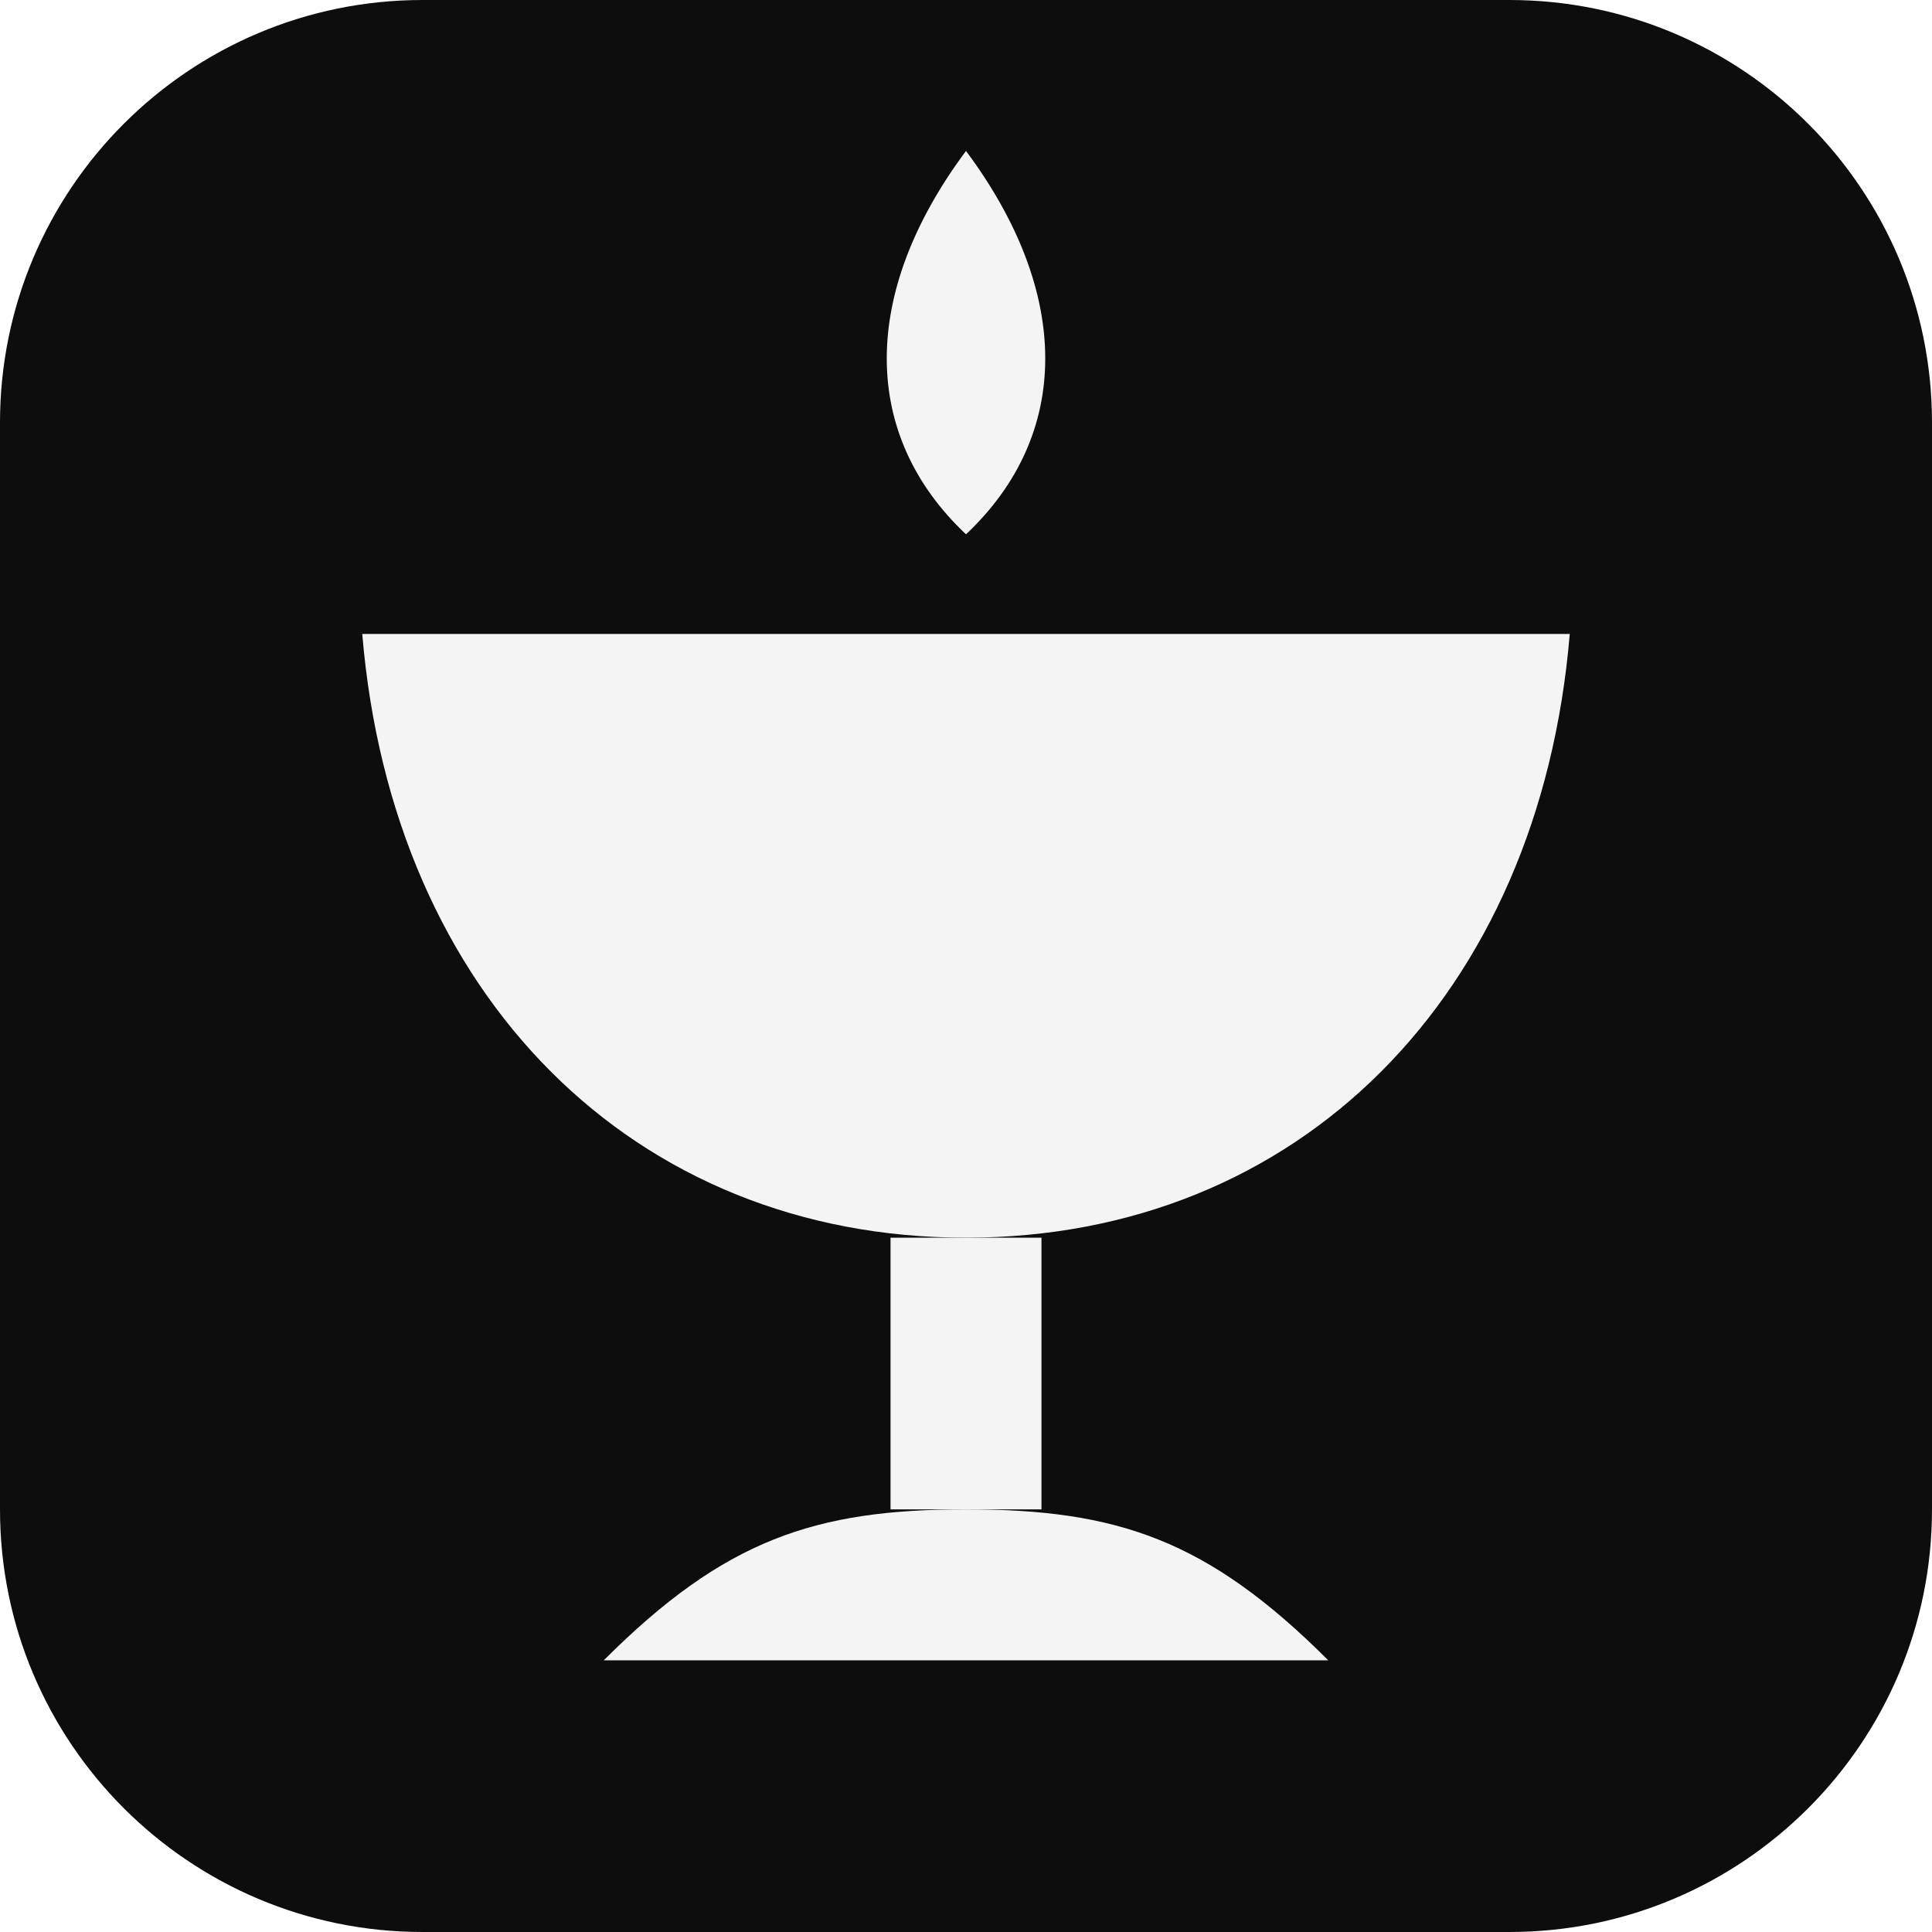
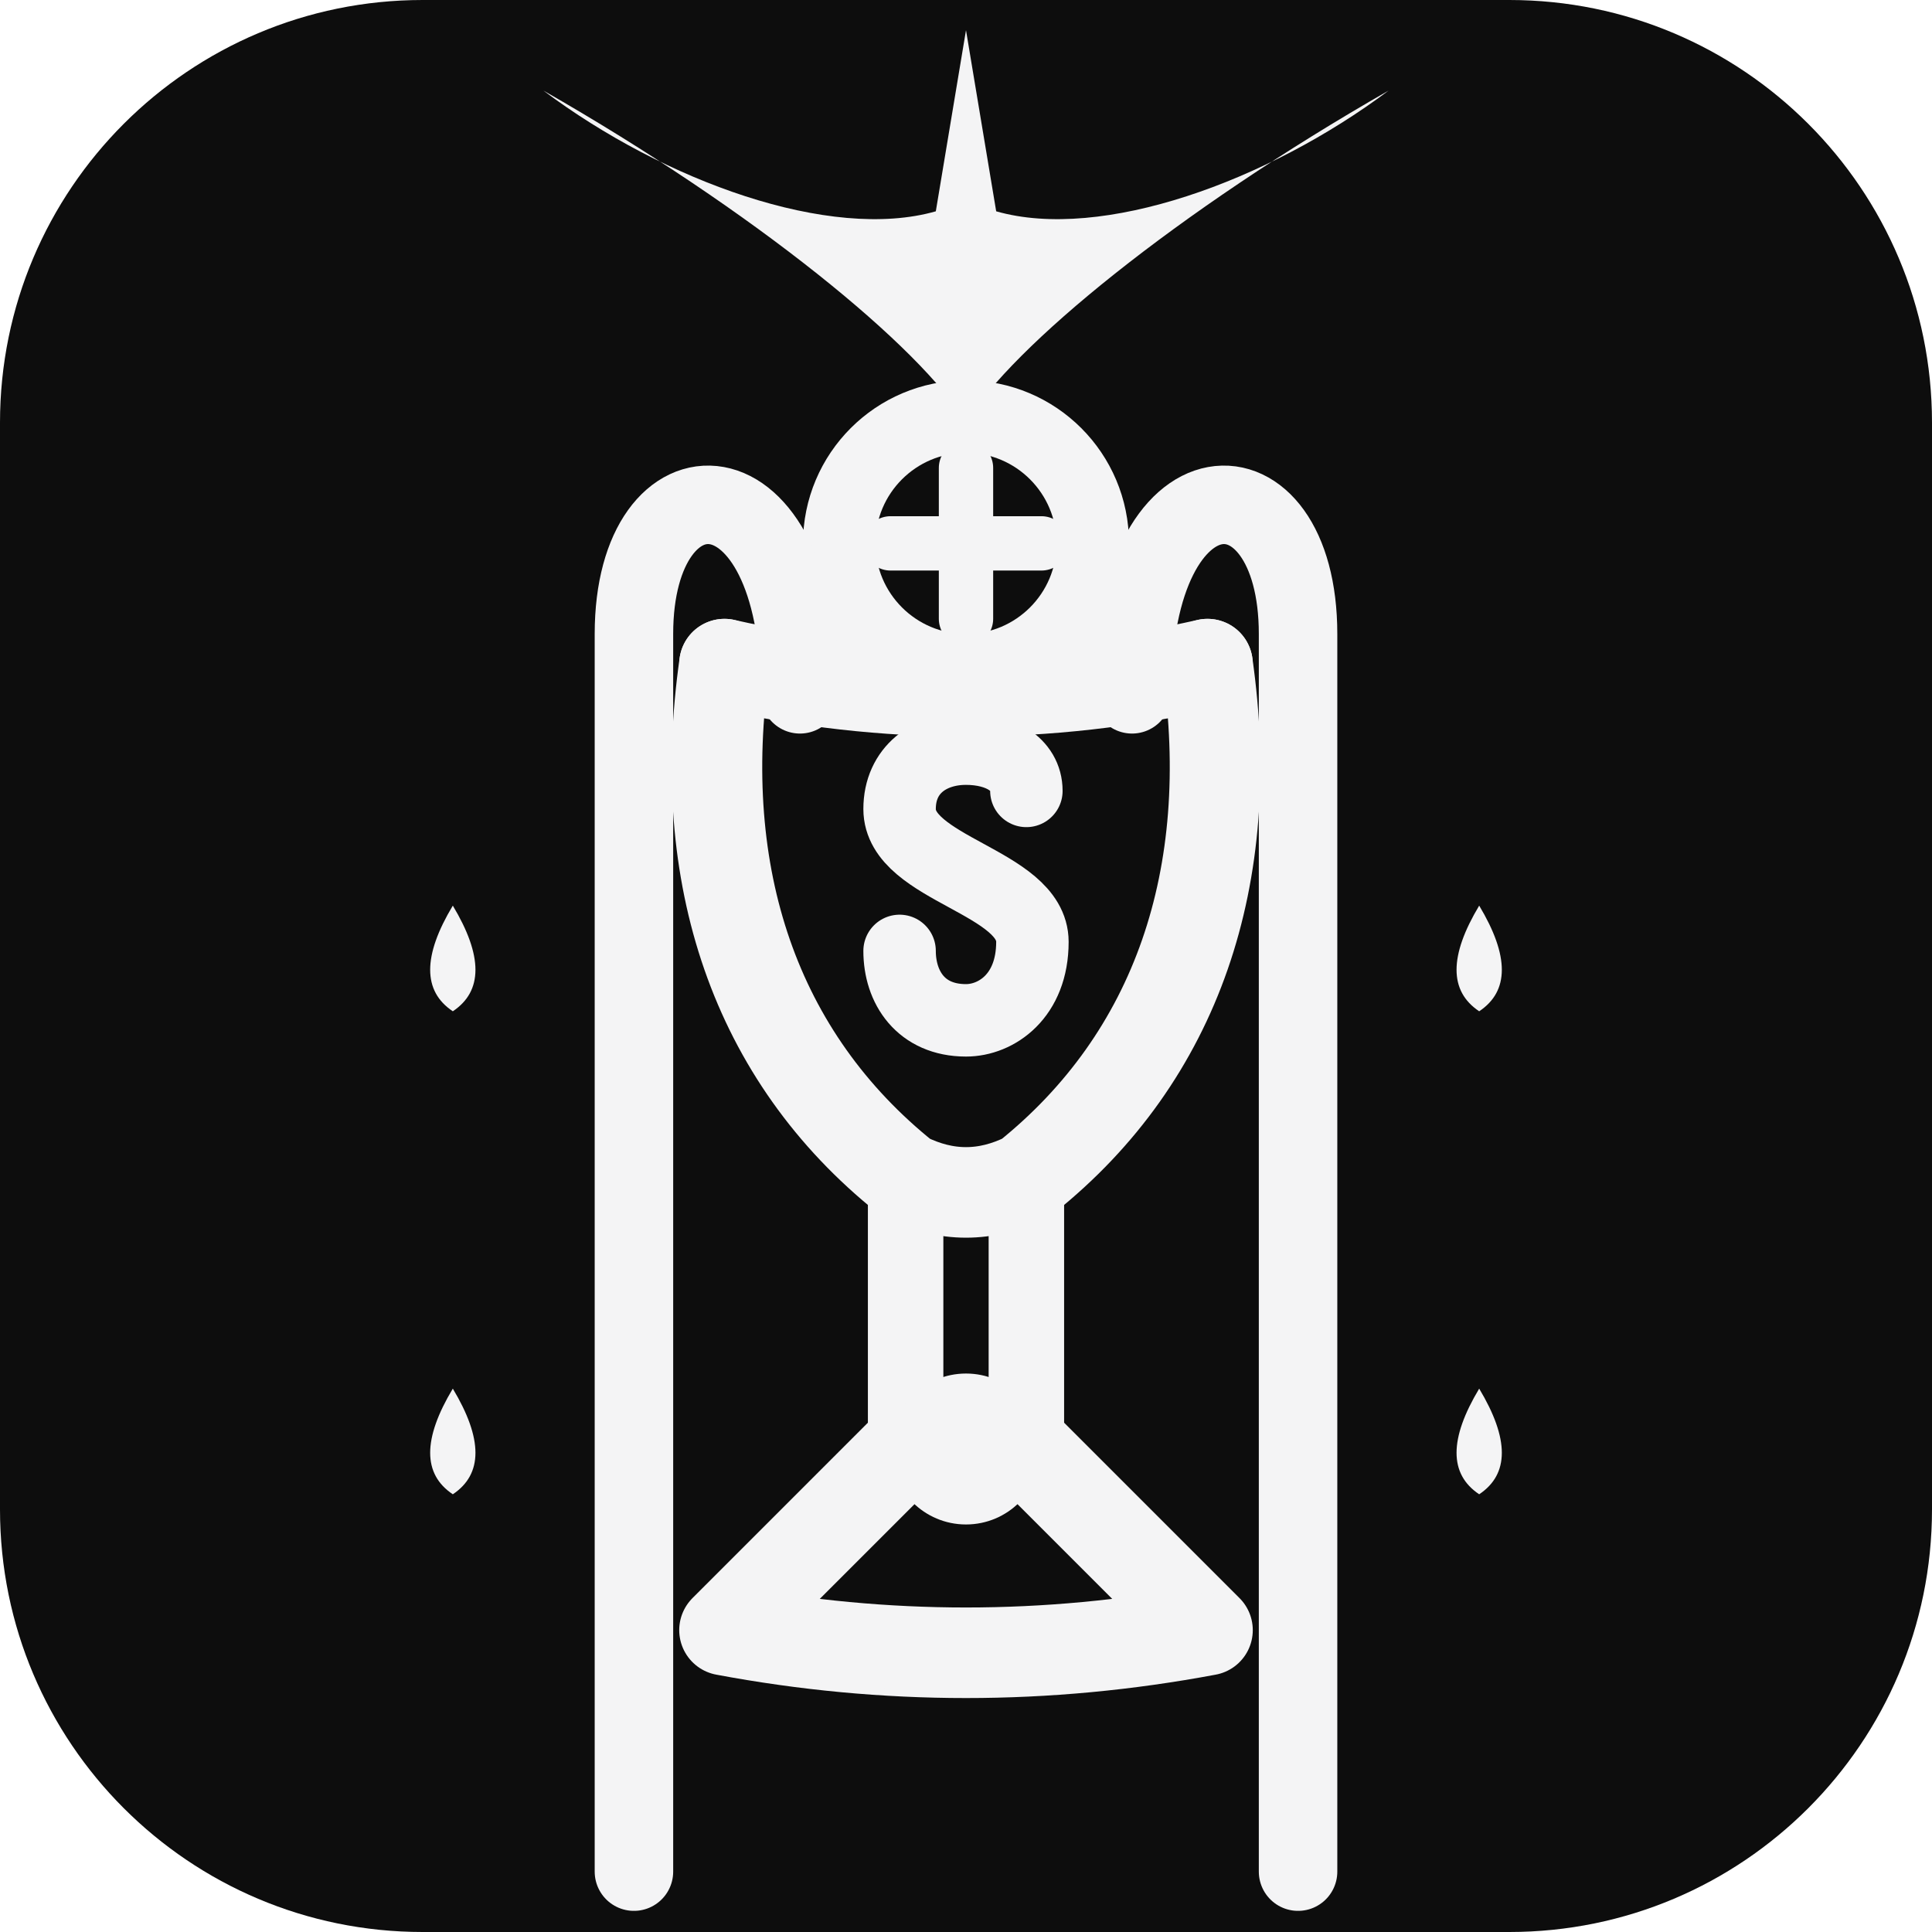
<svg xmlns="http://www.w3.org/2000/svg" width="64" height="64" viewBox="0 0 64 64" fill="none">
  <rect width="64" height="64" rx="14" fill="#0d0d0d" />
-   <g fill="#f4f4f5">
-     <path d="M32 5c3.5 4.7 3.5 9.4 0 12.7-3.5-3.3-3.5-8 0-12.7Z" />
-     <path d="M12 21h40c-1 12-9 20-20 20s-19-8-20-20Z" />
-     <path d="M29.5 41h5v9h-5z" />
-     <path d="M20 55c4-4 7-5 12-5s8 1 12 5Z" />
-   </g>
+   <path d="M32 14 C30.5 11.5 25 7 18 3 C22 6 27.5 8 31 7 C31.5 4 32 1 32 1 C32 1 32.5 4 33 7 C36.5 8 42 6 46 3 C39 7 33.5 11.5 32 14 Z" fill="#f4f4f5" />
+   <circle cx="32" cy="18" r="4.2" stroke="#f4f4f5" stroke-width="2.4" />
+   <path d="M32 15.5 V20.5 M29.5 18 H34.5" stroke="#f4f4f5" stroke-width="1.8" stroke-linecap="round" />
+   <path d="M24 22 C23 29 25 35 30 39 Q32 40 34 39 C39 35 41 29 40 22" stroke="#f4f4f5" stroke-width="3" stroke-linecap="round" stroke-linejoin="round" />
+   <path d="M24 22 Q32 23.8 40 22" stroke="#f4f4f5" stroke-width="3" stroke-linecap="round" />
+   <path d="M34 26.2 C34 25.3 33.1 24.8 32 24.8 C30.8 24.8 29.8 25.5 29.8 26.8 C29.8 28.8 34.2 29.2 34.2 31.2 C34.2 33 33 33.8 32 33.8 C30.5 33.8 29.8 32.7 29.8 31.5" stroke="#f4f4f5" stroke-width="2.4" stroke-linecap="round" stroke-linejoin="round" />
+   <path d="M30 39 V48 M34 39 V48" stroke="#f4f4f5" stroke-width="2.5" stroke-linecap="round" />
+   <circle cx="32" cy="48" r="2.5" fill="#f4f4f5" />
+   <path d="M30 48 C28 50 25.5 52.5 24 54 Q32 55.5 40 54 C38.5 52.5 36 50 34 48" stroke="#f4f4f5" stroke-width="3" stroke-linecap="round" stroke-linejoin="round" />
+   <path d="M24 54 Q32 55.5 40 54" stroke="#f4f4f5" stroke-width="2.5" stroke-linecap="round" />
+   <path d="M26.5 23 C26.5 15 21 15 21 21 V62" stroke="#f4f4f5" stroke-width="2.6" stroke-linecap="round" stroke-linejoin="round" />
+   <path d="M37.5 23 C37.5 15 43 15 43 21 V62" stroke="#f4f4f5" stroke-width="2.6" stroke-linecap="round" stroke-linejoin="round" />
+   <path d="M 15 30 Q 13.5 32.5 15 33.5 Q 16.5 32.5 15 30" fill="#f4f4f5" />
+   <path d="M 15 46 Q 13.5 48.5 15 49.5 Q 16.5 48.5 15 46" fill="#f4f4f5" />
+   <path d="M 49 30 Q 47.5 32.5 49 33.5 Q 50.5 32.5 49 30" fill="#f4f4f5" />
+   <path d="M 49 46 Q 47.5 48.5 49 49.5 Q 50.5 48.5 49 46" fill="#f4f4f5" />
</svg>
